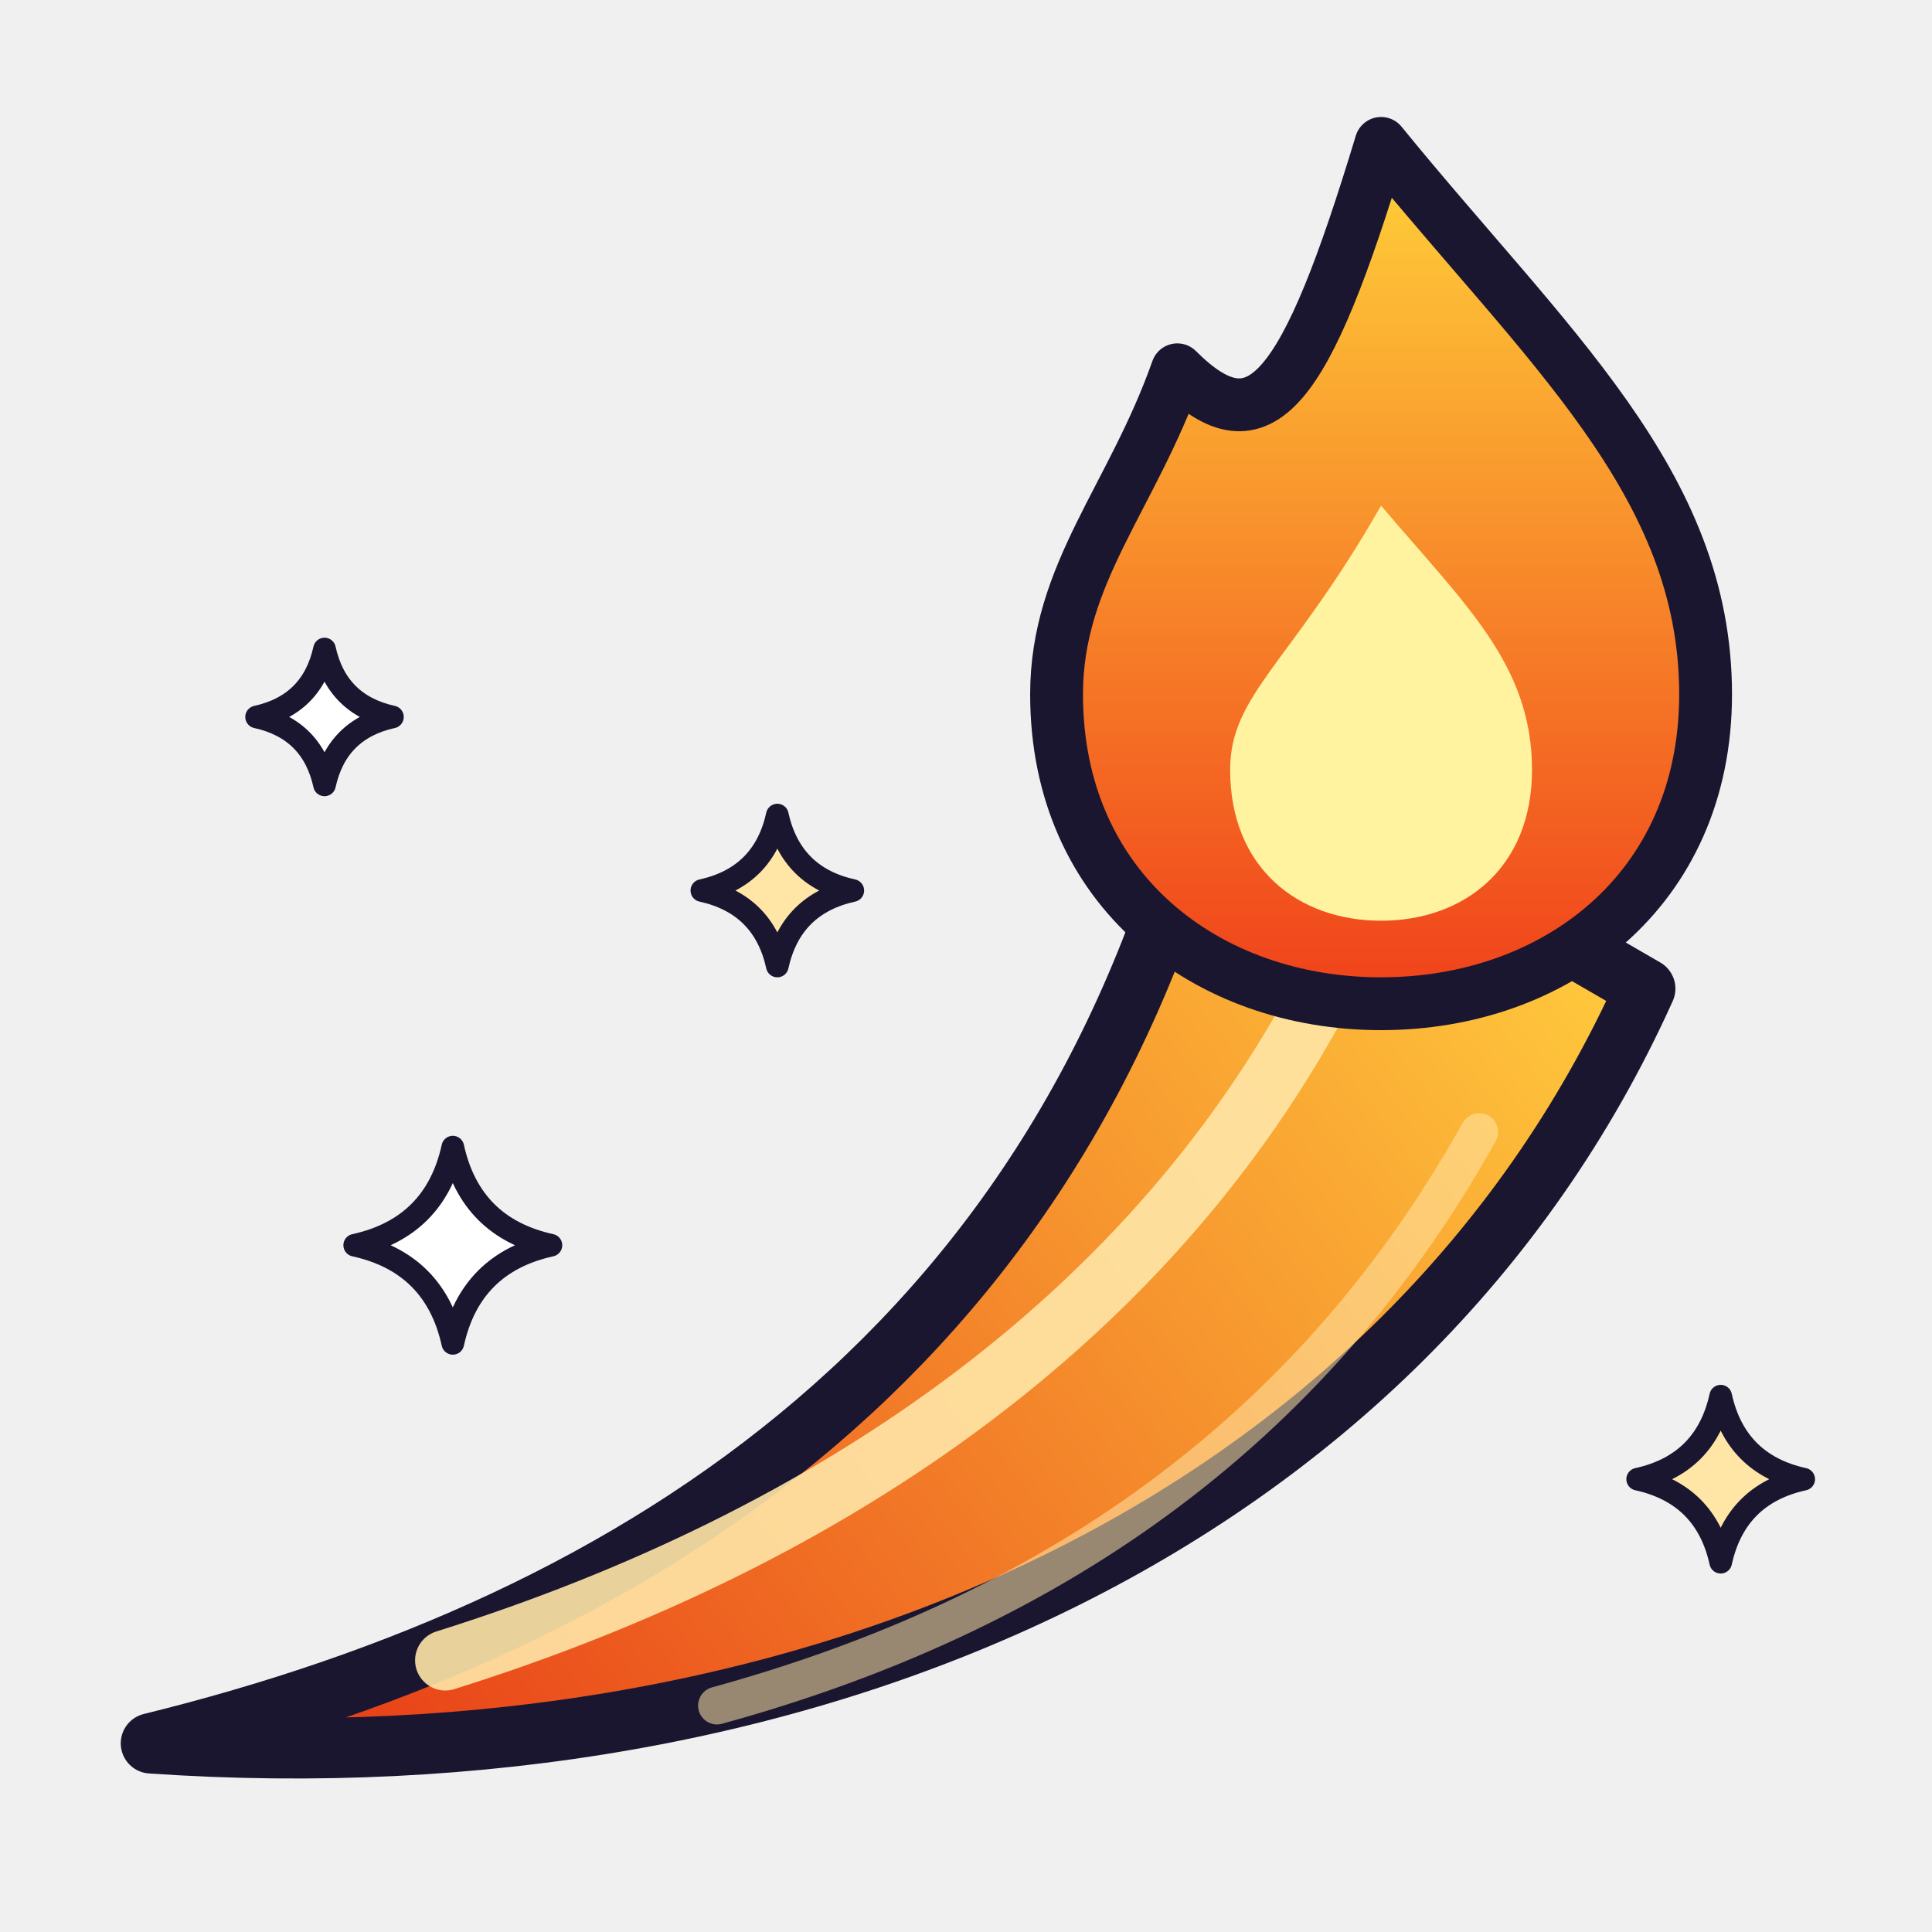
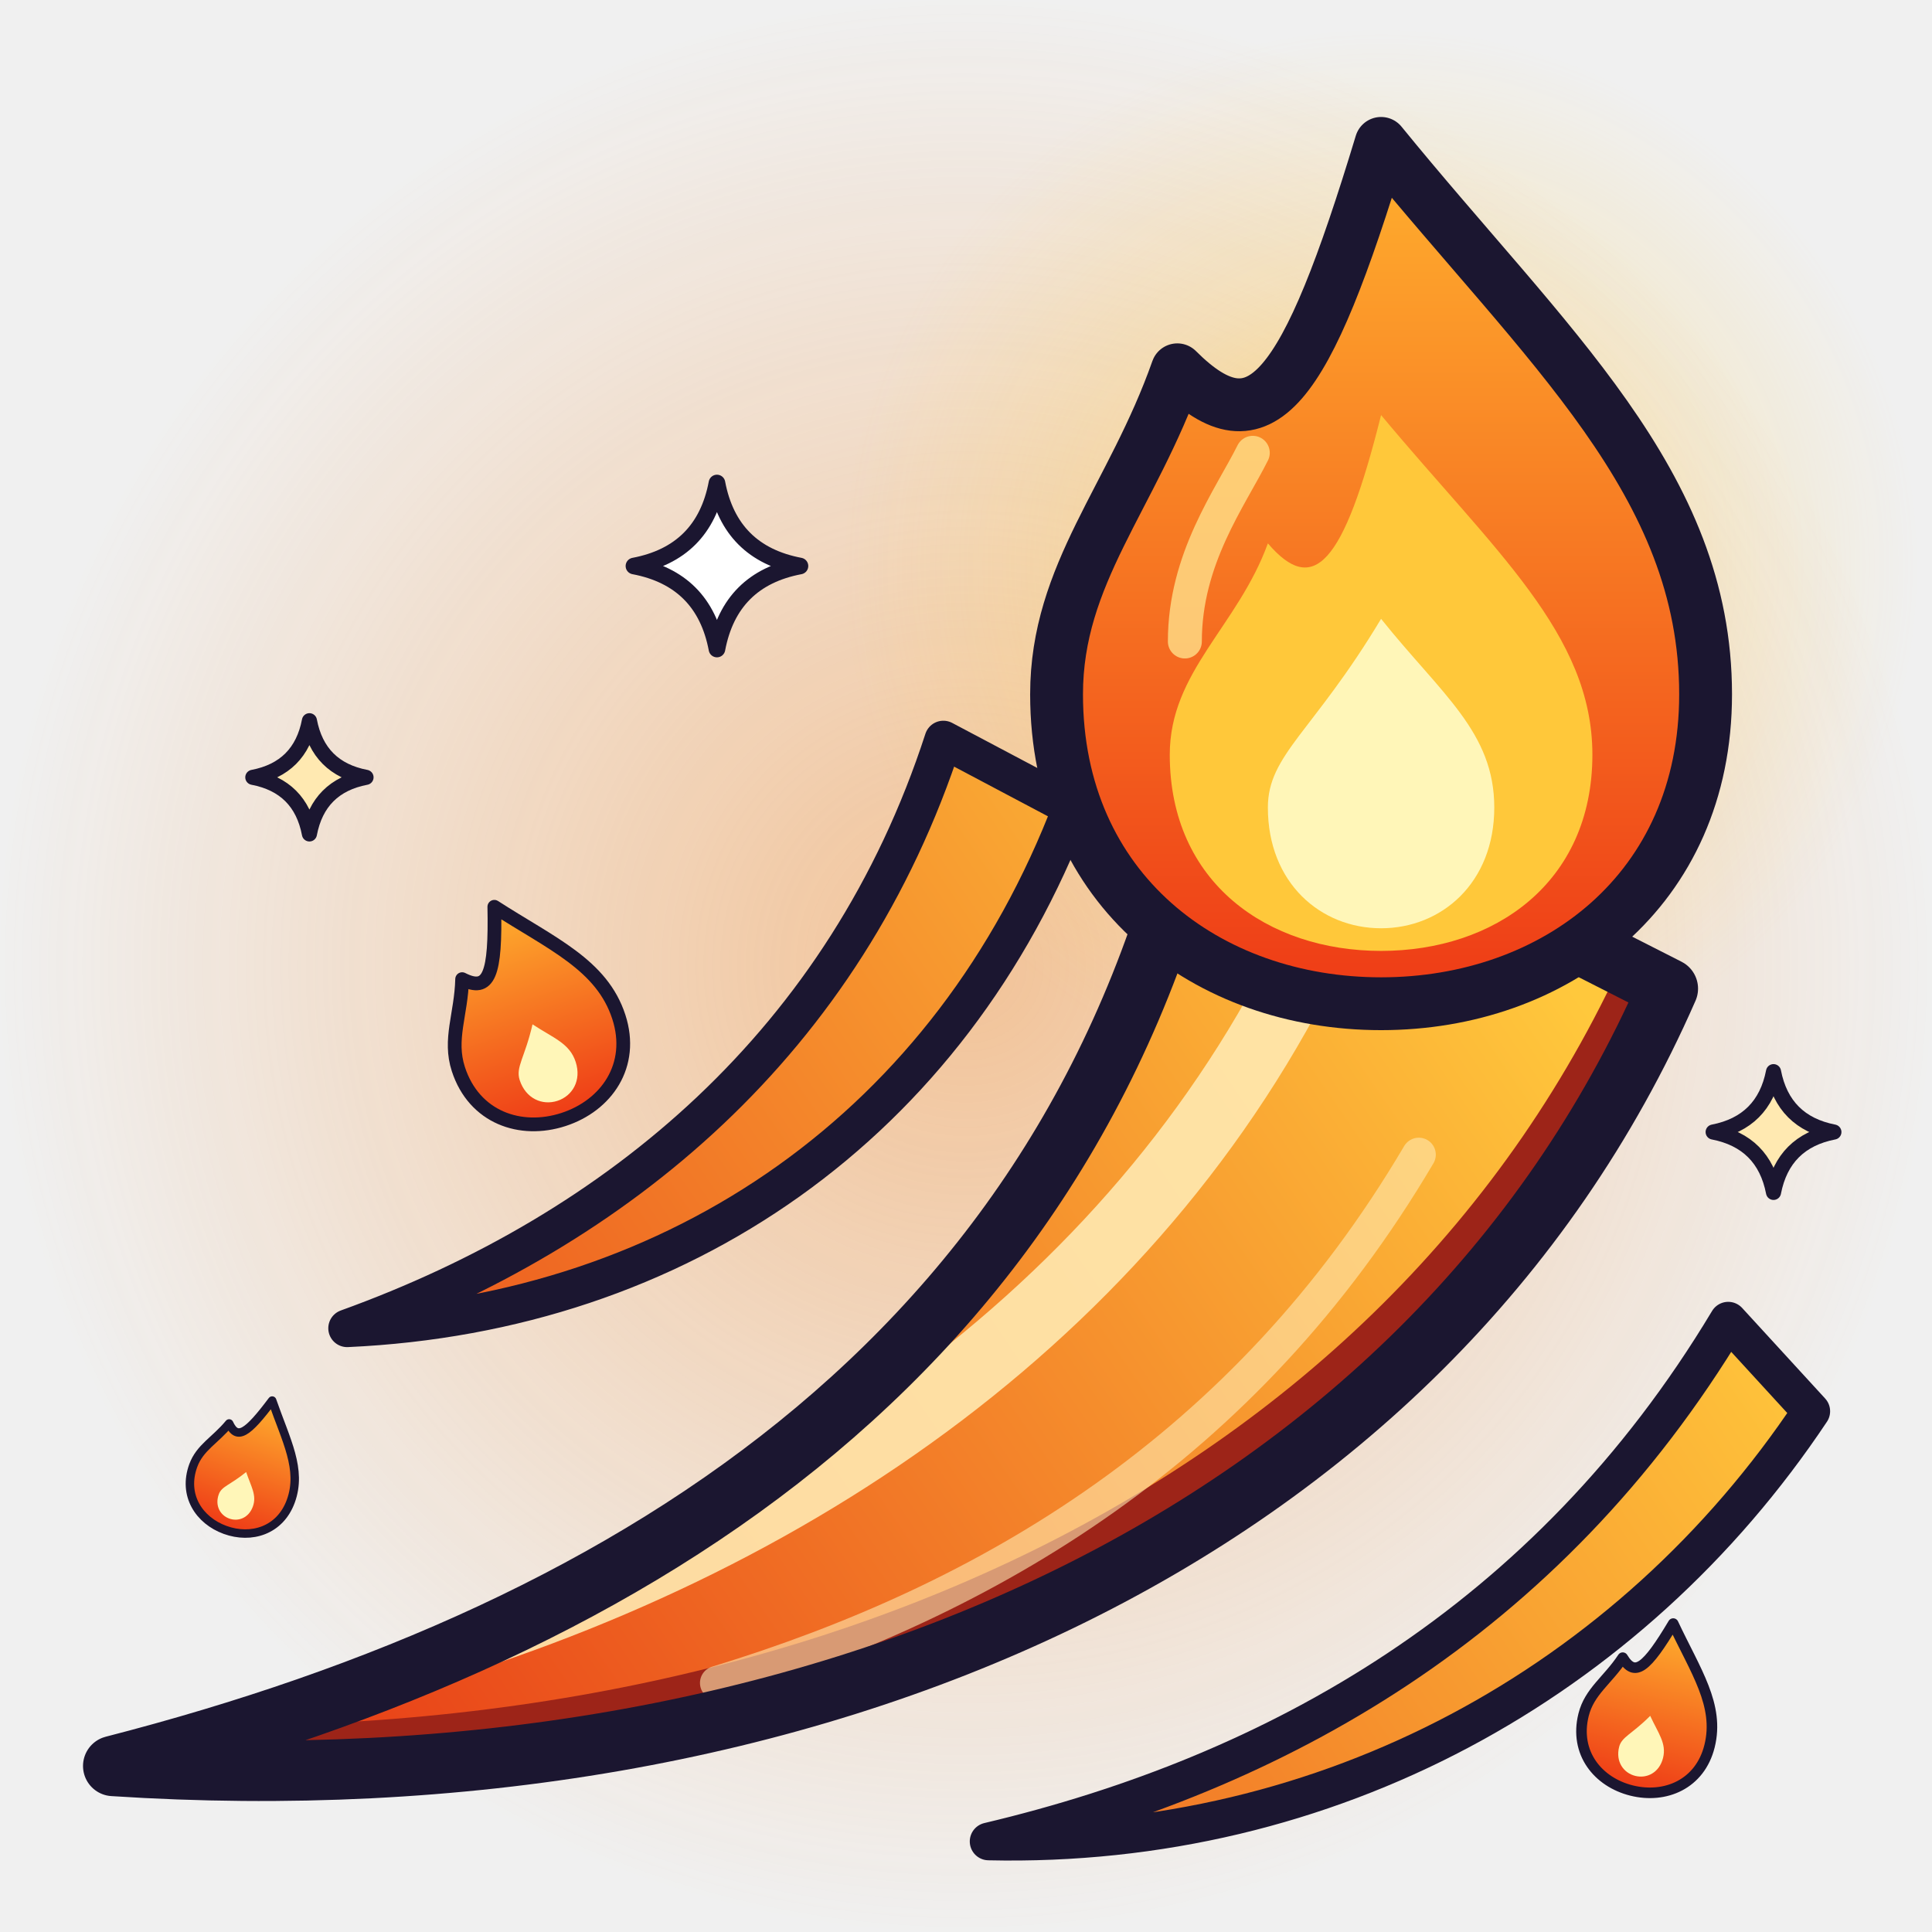
<svg xmlns="http://www.w3.org/2000/svg" width="512" height="512" viewBox="0 0 512 512" fill="none">
  <defs>
    <linearGradient id="gold" x1="0" y1="0" x2="0" y2="1">
      <stop offset="0" stop-color="#FFF08A" />
      <stop offset="0.55" stop-color="#FFC928" />
-       <stop offset="1" stop-color="#F08A00" />
+       <stop offset="1" stop-color="#F59A00" />
    </linearGradient>
    <linearGradient id="goldIn" x1="0" y1="0" x2="0" y2="1">
-       <stop offset="0" stop-color="#FFD84A" />
-       <stop offset="1" stop-color="#FFAE1A" />
-     </linearGradient>
-     <linearGradient id="bolt" x1="0" y1="0" x2="0" y2="1">
-       <stop offset="0" stop-color="#FFF7A6" />
-       <stop offset="0.5" stop-color="#FFD62E" />
-       <stop offset="1" stop-color="#FF9A1F" />
-     </linearGradient>
-     <linearGradient id="leaf" x1="0" y1="0" x2="0" y2="1">
-       <stop offset="0" stop-color="#8CF06A" />
-       <stop offset="1" stop-color="#1FA84A" />
-     </linearGradient>
-     <linearGradient id="egg" x1="0" y1="0" x2="0" y2="1">
-       <stop offset="0" stop-color="#C79BFF" />
-       <stop offset="0.6" stop-color="#8A4DF0" />
-       <stop offset="1" stop-color="#5A27B8" />
-     </linearGradient>
-     <linearGradient id="cyan" x1="0" y1="0" x2="1" y2="0">
-       <stop offset="0" stop-color="#6FE9FF" stop-opacity="0" />
-       <stop offset="1" stop-color="#6FE9FF" />
+       <stop offset="0" stop-color="#FFDC55" />
+       <stop offset="1" stop-color="#FFB01F" />
    </linearGradient>
    <linearGradient id="sack" x1="0" y1="0" x2="0" y2="1">
-       <stop offset="0" stop-color="#E9BC78" />
-       <stop offset="1" stop-color="#B57A34" />
+       <stop offset="0" stop-color="#F2CC8C" />
+       <stop offset="1" stop-color="#C98C42" />
    </linearGradient>
    <linearGradient id="wood" x1="0" y1="0" x2="0" y2="1">
-       <stop offset="0" stop-color="#D08A3C" />
-       <stop offset="1" stop-color="#8C4A18" />
-     </linearGradient>
-     <linearGradient id="glass" x1="0" y1="0" x2="0" y2="1">
-       <stop offset="0" stop-color="#F4FBFF" />
-       <stop offset="1" stop-color="#BFDDF2" />
+       <stop offset="0" stop-color="#D9924A" />
+       <stop offset="1" stop-color="#A45C22" />
    </linearGradient>
    <linearGradient id="liqLuck" x1="0" y1="0" x2="0" y2="1">
-       <stop offset="0" stop-color="#FFC04A" />
-       <stop offset="1" stop-color="#F26A12" />
+       <stop offset="0" stop-color="#FFC44D" />
+       <stop offset="1" stop-color="#F05A0E" />
    </linearGradient>
    <linearGradient id="liqSpeed" x1="0" y1="0" x2="0" y2="1">
-       <stop offset="0" stop-color="#6FD2FF" />
-       <stop offset="1" stop-color="#1F6FE8" />
+       <stop offset="0" stop-color="#74D8FF" />
+       <stop offset="1" stop-color="#1B5FE0" />
    </linearGradient>
    <linearGradient id="flame" x1="0" y1="0" x2="0" y2="1">
-       <stop offset="0" stop-color="#FFD23A" />
-       <stop offset="1" stop-color="#F0401A" />
+       <stop offset="0" stop-color="#FFB02E" />
+       <stop offset="1" stop-color="#EE3A16" />
+     </linearGradient>
+     <linearGradient id="petal" x1="0" y1="0" x2="0" y2="1">
+       <stop offset="0" stop-color="#FFE3EF" />
+       <stop offset="1" stop-color="#FF8FC0" />
    </linearGradient>
    <linearGradient id="badge" x1="0" y1="0" x2="0" y2="1">
-       <stop offset="0" stop-color="#FF6FB1" />
+       <stop offset="0" stop-color="#FF78B8" />
      <stop offset="1" stop-color="#E0206F" />
    </linearGradient>
-   </defs>
-   <defs>
-     <linearGradient id="tr-flammes" x1="40" y1="460" x2="380" y2="200" gradientUnits="userSpaceOnUse">
+     <linearGradient id="tr" x1="40" y1="460" x2="390" y2="220" gradientUnits="userSpaceOnUse">
      <stop offset="0" stop-color="#e63214" />
      <stop offset="1" stop-color="#ffc83c" />
    </linearGradient>
+     <radialGradient id="glow1">
+       <stop offset="0" stop-color="#f58c2c" stop-opacity="0.45" />
+       <stop offset="0.55" stop-color="#f58c2c" stop-opacity="0.2" />
+       <stop offset="1" stop-color="#f58c2c" stop-opacity="0" />
+     </radialGradient>
+     <radialGradient id="glow2">
+       <stop offset="0" stop-color="#ffc83c" stop-opacity="0.6" />
+       <stop offset="0.55" stop-color="#ffc83c" stop-opacity="0.2" />
+       <stop offset="1" stop-color="#ffc83c" stop-opacity="0" />
+     </radialGradient>
+     <clipPath id="clip3">
+       <path d="M30 468 C170 432 290 356 320 200 L442 262 C378 408 214 480 30 468Z" />
+     </clipPath>
  </defs>
-   <path d="M40 462 C170 430 286 356 322 196 L436 262 C372 404 214 474 40 462Z" fill="url(#tr-flammes)" stroke="#1B1630" stroke-width="16" stroke-linejoin="round" stroke-linecap="round" />
-   <path d="M118 440 C220 408 310 348 356 252" stroke="#ffe6a7" stroke-opacity="0.9" stroke-width="16" stroke-linecap="round" />
-   <path d="M190 452 C270 430 344 386 392 300" stroke="#ffe6a7" stroke-opacity="0.55" stroke-width="10" stroke-linecap="round" />
+   <circle cx="256" cy="256" r="256" fill="url(#glow1)" />
+   <circle cx="366" cy="150" r="142" fill="url(#glow2)" />
+   <path d="M92 352 C164 326 224 276 250 196 L284 214 C252 298 180 348 92 352Z" fill="url(#tr)" />
+   <path d="M92 352 C164 326 224 276 250 196 L284 214 C252 298 180 348 92 352Z" fill="none" stroke="#1B1630" stroke-width="10" stroke-linejoin="round" stroke-linecap="round" />
+   <path d="M262 488 C338 470 410 430 458 350 L480 374 C432 446 352 490 262 488Z" fill="url(#tr)" />
+   <path d="M262 488 C338 470 410 430 458 350 L480 374 C432 446 352 490 262 488Z" fill="none" stroke="#1B1630" stroke-width="10" stroke-linejoin="round" stroke-linecap="round" />
+   <path d="M30 468 C170 432 290 356 320 200 L442 262 C378 408 214 480 30 468Z" fill="#9d2418" />
+   <g clip-path="url(#clip3)">
+     <path d="M30 468 C170 432 290 356 320 200 L442 262 C378 408 214 480 30 468Z" fill="url(#tr)" transform="translate(-10 -12)" />
+     <path d="M104 440 C210 410 304 346 350 246" stroke="#ffe9b1" stroke-opacity="0.9" stroke-width="18" stroke-linecap="round" stroke-linejoin="round" />
+     <path d="M190 446 C262 424 330 384 376 306" stroke="#ffe9b1" stroke-opacity="0.6" stroke-width="9" stroke-linecap="round" stroke-linejoin="round" />
+   </g>
+   <path d="M30 468 C170 432 290 356 320 200 L442 262 C378 408 214 480 30 468Z" fill="none" stroke="#1B1630" stroke-width="16" stroke-linejoin="round" stroke-linecap="round" />
  <g transform="translate(366 150)">
    <path d="M0 -112 C44 -58 86 -22 86 34 C86 86 46 116 0 116 C-46 116 -86 86 -86 34 C-86 2 -66 -18 -54 -52 C-32 -30 -20 -46 0 -112Z" fill="url(#flame)" stroke="#1B1630" stroke-width="14" stroke-linejoin="round" stroke-linecap="round" />
-     <path d="M0 -16 C22 10 40 26 40 54 C40 80 22 94 0 94 C-22 94 -40 80 -40 54 C-40 34 -24 26 0 -16Z" fill="#FFF3A0" />
+     <path d="M0 -40 C30 -4 56 18 56 50 C56 84 30 102 0 102 C-30 102 -56 84 -56 50 C-56 28 -38 16 -30 -6 C-18 8 -10 0 0 -40Z" fill="#FFC83A" />
+     <path d="M0 14 C16 34 30 44 30 64 C30 84 16 96 0 96 C-16 96 -30 84 -30 64 C-30 50 -18 44 0 14Z" fill="#FFF6B8" />
+     <path d="M-52 20 C-52 -2 -40 -18 -34 -30" stroke="#FFE08A" stroke-opacity="0.8" stroke-width="9" stroke-linecap="round" stroke-linejoin="round" />
  </g>
-   <path d="M120 304 Q124.68 325.32 146 330 Q124.68 334.68 120 356 Q115.32 334.68 94 330 Q115.32 325.32 120 304Z" fill="#FFFFFF" stroke="#1B1630" stroke-width="6" stroke-linejoin="round" />
-   <path d="M206 216 Q209.6 232.4 226 236 Q209.6 239.6 206 256 Q202.4 239.6 186 236 Q202.4 232.4 206 216Z" fill="#ffe6a7" stroke="#1B1630" stroke-width="6" stroke-linejoin="round" />
-   <path d="M86 172 Q89.24 186.76 104 190 Q89.24 193.24 86 208 Q82.76 193.24 68 190 Q82.76 186.76 86 172Z" fill="#FFFFFF" stroke="#1B1630" stroke-width="6" stroke-linejoin="round" />
-   <path d="M456 370 Q459.96 388.04 478 392 Q459.96 395.96 456 414 Q452.04 395.96 434 392 Q452.04 388.04 456 370Z" fill="#ffe6a7" stroke="#1B1630" stroke-width="6" stroke-linejoin="round" />
+   <g transform="translate(140 268) rotate(-18) scale(0.26)">
+     <path d="M0 -112 C44 -58 86 -22 86 34 C86 86 46 116 0 116 C-46 116 -86 86 -86 34 C-86 2 -66 -18 -54 -52 C-32 -30 -20 -46 0 -112Z" fill="url(#flame)" stroke="#1B1630" stroke-width="14" stroke-linejoin="round" stroke-linecap="round" />
+     <path d="M0 14 C16 34 30 44 30 64 C30 84 16 96 0 96 C-16 96 -30 84 -30 64 C-30 50 -18 44 0 14Z" fill="#FFF6B8" />
+   </g>
+   <g transform="translate(438 452) rotate(14) scale(0.2)">
+     <path d="M0 -112 C44 -58 86 -22 86 34 C86 86 46 116 0 116 C-46 116 -86 86 -86 34 C-86 2 -66 -18 -54 -52 C-32 -30 -20 -46 0 -112Z" fill="url(#flame)" stroke="#1B1630" stroke-width="14" stroke-linejoin="round" stroke-linecap="round" />
+     <path d="M0 14 C16 34 30 44 30 64 C30 84 16 96 0 96 C-16 96 -30 84 -30 64 C-30 50 -18 44 0 14Z" fill="#FFF6B8" />
+   </g>
+   <g transform="translate(66 388) rotate(20) scale(0.16)">
+     <path d="M0 -112 C44 -58 86 -22 86 34 C86 86 46 116 0 116 C-46 116 -86 86 -86 34 C-86 2 -66 -18 -54 -52 C-32 -30 -20 -46 0 -112Z" fill="url(#flame)" stroke="#1B1630" stroke-width="14" stroke-linejoin="round" stroke-linecap="round" />
+     <path d="M0 14 C16 34 30 44 30 64 C30 84 16 96 0 96 C-16 96 -30 84 -30 64 C-30 50 -18 44 0 14Z" fill="#FFF6B8" />
+   </g>
+   <path d="M190 128 Q193.5 146.5 212 150 Q193.5 153.5 190 172 Q186.5 153.5 168 150 Q186.5 146.5 190 128Z" fill="#FFFFFF" stroke="#1B1630" stroke-width="4.4" stroke-linejoin="round" />
+   <path d="M82 191 Q84.4 203.6 97 206 Q84.4 208.4 82 221 Q79.6 208.4 67 206 Q79.6 203.6 82 191Z" fill="#ffe9b1" stroke="#1B1630" stroke-width="4" stroke-linejoin="round" />
+   <path d="M470 284 Q472.6 297.4 486 300 Q472.6 302.6 470 316 Q467.4 302.6 454 300 Q467.4 297.4 470 284Z" fill="#ffe9b1" stroke="#1B1630" stroke-width="4" stroke-linejoin="round" />
</svg>
